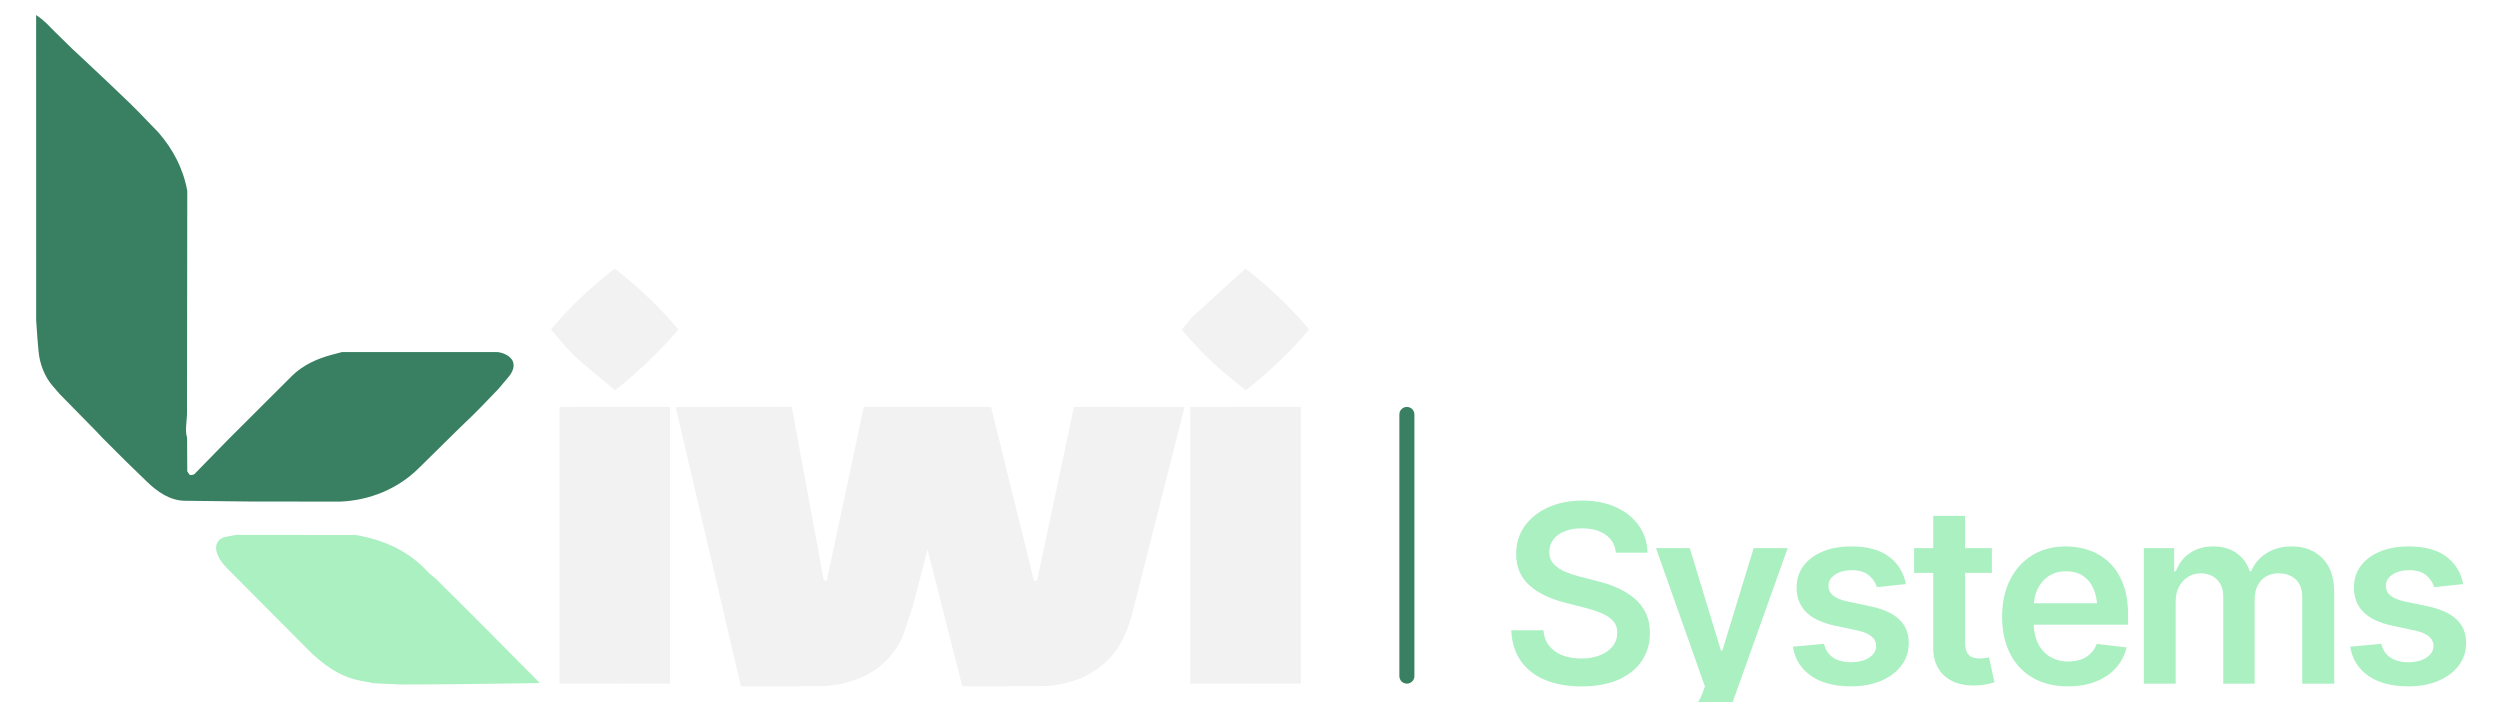
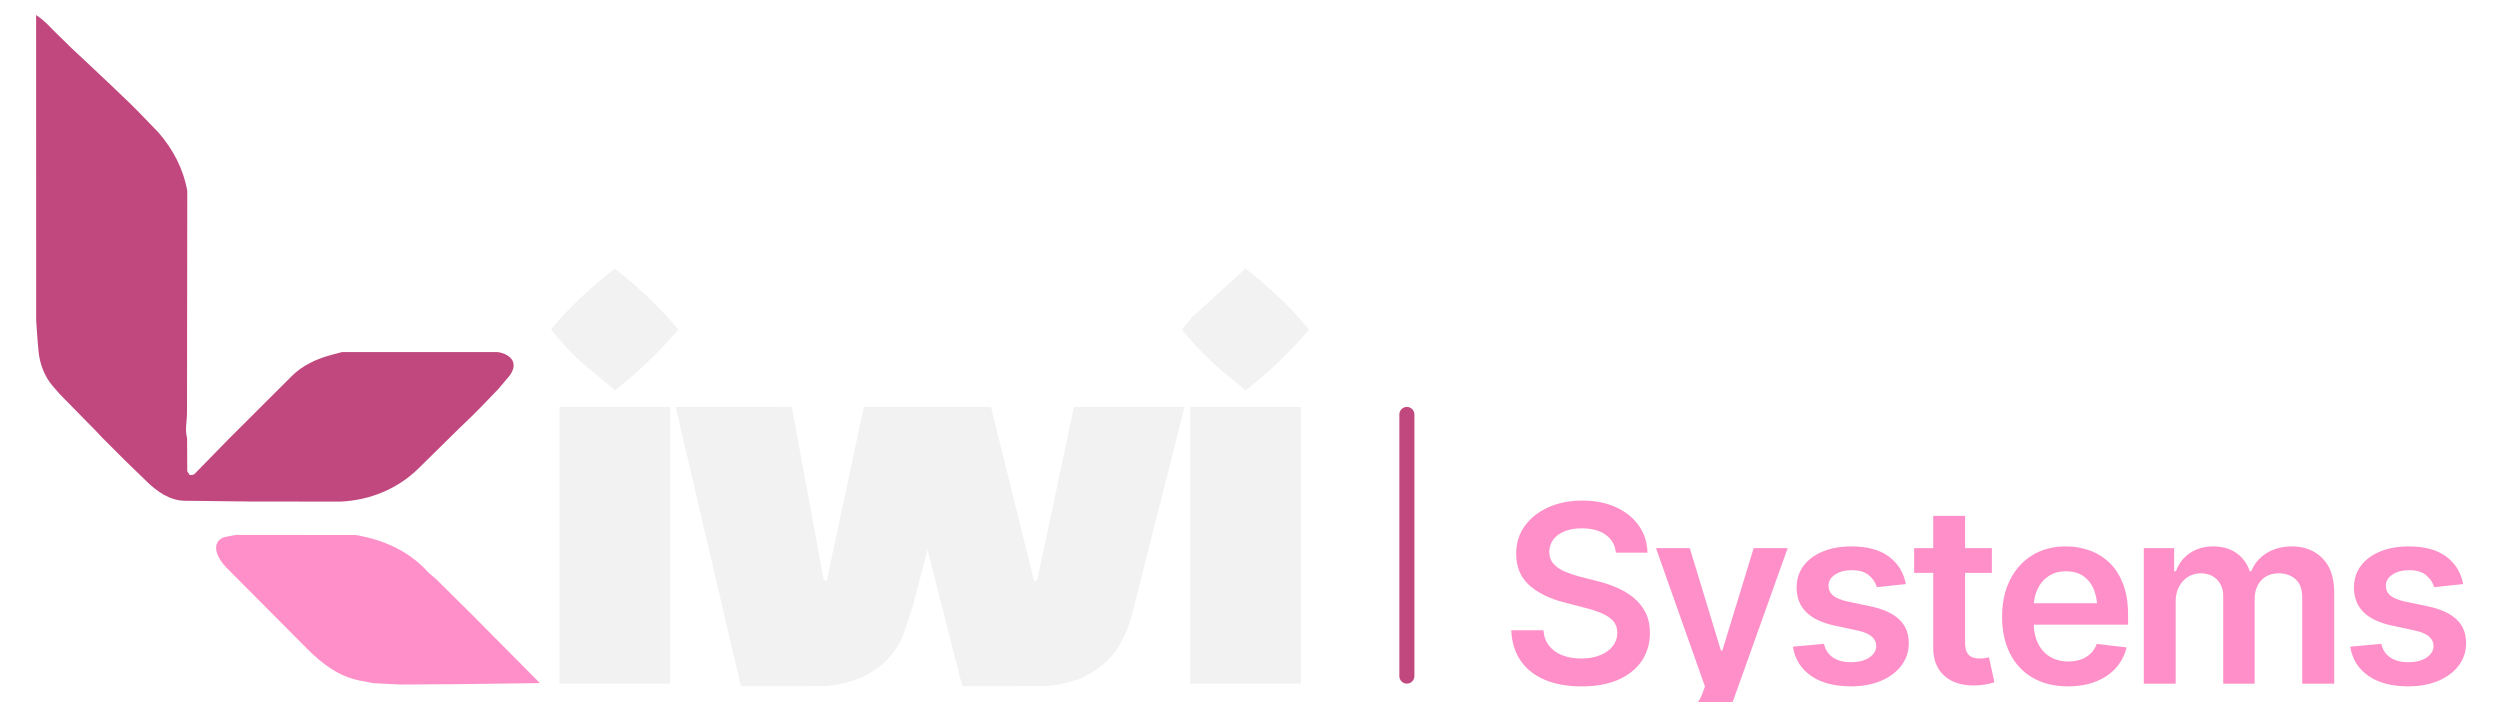
<svg xmlns="http://www.w3.org/2000/svg" viewBox="183.73 209.36 1661.48 466.1" width="1200" role="img" aria-label="Kiwi Systems">
  <path d="M936.22,617.13c-5.65,21.38-15.28,34.72-35.18,43.42-7.85,2.76-15.9,4.78-24.52,4.79l-53.27.1-23.09-90.89-9.72,37.55-6.73,20.19c-5.76,12.8-15.58,22.35-28.6,27.76-8.32,3.28-17.02,5.29-26.27,5.31l-52.72.1-43.35-185.6,77.18-.09,21.19,114.91,1.97.94,24.69-115.81h84.57s28.37,114.77,28.37,114.77c.3.62.68,1.27.93,1.11l1.39-.89,24.41-114.99,73.52.04-34.79,137.29Z" fill="#f2f2f2" />
-   <path d="M523.83,448.17c2.8,4.07.39,8.72-2.04,11.59l-6.92,8.2-12.15,12.58-4.48,4.5-9.54,9.21-26.91,26.49c-13.72,13.51-32.33,21.18-51.96,21.98l-59.4-.05-43.82-.5c-10.07-.12-18.42-6.09-25.28-12.73l-14.14-13.71-15.35-15.34-4.41-4.66-24.1-24.55-4.53-5.24c-5.53-6.38-8.72-14.82-9.47-23.32l-.73-8.26-.83-12.12-.04-202.88c5.61,3.63,8.91,7.64,12.95,11.6l10.95,10.73,11.27,10.52,14.27,13.44,13.39,12.83,5.27,5.26,13.25,13.72c9.68,11.18,16.43,23.94,19.11,38.76l-.18,147.5c0,5.83-1.53,11.08.06,16.7l.11,22.14,1.47,2.24c.41.62,2.49.11,3.15-.23l23.04-23.57,41.91-41.81c7.24-7.22,16.82-11.47,26.42-14.03l6.82-1.81,102.47-.03c3.61,0,8.39,2.02,10.33,4.85Z" fill="#398063" />
+   <path d="M523.83,448.17c2.8,4.07.39,8.72-2.04,11.59l-6.92,8.2-12.15,12.58-4.48,4.5-9.54,9.21-26.91,26.49c-13.72,13.51-32.33,21.18-51.96,21.98l-59.4-.05-43.82-.5c-10.07-.12-18.42-6.09-25.28-12.73l-14.14-13.71-15.35-15.34-4.41-4.66-24.1-24.55-4.53-5.24c-5.53-6.38-8.72-14.82-9.47-23.32l-.73-8.26-.83-12.12-.04-202.88c5.61,3.63,8.91,7.64,12.95,11.6l10.95,10.73,11.27,10.52,14.27,13.44,13.39,12.83,5.27,5.26,13.25,13.72c9.68,11.18,16.43,23.94,19.11,38.76l-.18,147.5c0,5.83-1.53,11.08.06,16.7l.11,22.14,1.47,2.24c.41.62,2.49.11,3.15-.23l23.04-23.57,41.91-41.81c7.24-7.22,16.82-11.47,26.42-14.03l6.82-1.81,102.47-.03c3.61,0,8.39,2.02,10.33,4.85Z" fill="#c1487e" />
  <polygon points="629.06 663.67 555.56 663.73 555.55 479.83 629.05 479.8" fill="#f2f2f2" />
  <polygon points="1048.27 663.68 974.76 663.72 974.76 479.84 1048.25 479.8" fill="#f2f2f2" />
-   <path d="M449.72,664.29l-17.77-.88-8.67-1.66c-14.17-2.71-25.24-10.98-35.23-21.02l-54.1-54.41c-2.83-2.85-5.31-6.75-6.24-10.09-1.39-5.03,1.14-9.15,5.86-10.05l6.91-1.32,79.55.06c19.26,3.24,35.9,10.9,48.68,25.21l4.86,4.11,24.51,24.32,44.45,44.77-57.17.76-35.63.19Z" fill="#aaf0c1" />
+   <path d="M449.72,664.29l-17.77-.88-8.67-1.66c-14.17-2.71-25.24-10.98-35.23-21.02l-54.1-54.41c-2.83-2.85-5.31-6.75-6.24-10.09-1.39-5.03,1.14-9.15,5.86-10.05l6.91-1.32,79.55.06c19.26,3.24,35.9,10.9,48.68,25.21l4.86,4.11,24.51,24.32,44.45,44.77-57.17.76-35.63.19Z" fill="#ff8fc8" />
  <path d="M996.52,456.43c-10.13-8.77-18.93-17.71-27.32-27.98l6.61-8.13,35.67-32.51c15.51,12.27,29.72,25.22,42.25,40.56-12.61,15.1-26.62,28.17-42.14,40.4l-15.07-12.35Z" fill="#f2f2f2" />
  <path d="M592.5,468.72l-20.4-16.97c-8.29-6.9-15.15-14.78-22.14-23.43,12.51-15.41,26.61-28,42.28-40.45,15.38,11.81,29.47,25.26,42.4,40.49-12.77,14.72-26.08,27.68-42.15,40.36Z" fill="#f2f2f2" />
-   <rect x="1113.73" y="479.8" width="10" height="183.9" rx="5" fill="#398063" />
-   <path d="M1234.777 665.537Q1220.791 665.537 1210.478 661.194Q1200.166 656.852 1194.373 648.513Q1188.58 640.174 1188.113 628.251H1209.479Q1209.995 634.502 1213.371 638.676Q1216.746 642.849 1222.257 644.928Q1227.768 647.006 1234.584 647.006Q1241.657 647.006 1247.063 644.847Q1252.469 642.688 1255.515 638.821Q1258.56 634.954 1258.56 629.798Q1258.56 625.125 1255.837 622.079Q1253.114 619.034 1248.272 616.955Q1243.43 614.877 1236.936 613.266L1223.304 609.721Q1208.496 605.95 1199.932 598.159Q1191.368 590.369 1191.368 577.43Q1191.368 566.811 1197.112 558.859Q1202.856 550.907 1212.806 546.476Q1222.756 542.045 1235.325 542.045Q1248.119 542.045 1257.771 546.484Q1267.423 550.923 1272.917 558.73Q1278.412 566.537 1278.638 576.656H1257.625Q1256.836 568.986 1250.801 564.733Q1244.767 560.479 1235.035 560.479Q1228.3 560.479 1223.433 562.493Q1218.567 564.507 1215.973 568.052Q1213.379 571.597 1213.379 576.141Q1213.379 581.087 1216.408 584.286Q1219.437 587.484 1224.134 589.418Q1228.831 591.351 1233.746 592.608L1244.928 595.476Q1251.696 597.088 1258.005 599.779Q1264.313 602.469 1269.348 606.546Q1274.384 610.623 1277.316 616.399Q1280.249 622.176 1280.249 629.991Q1280.249 640.529 1274.867 648.545Q1269.485 656.562 1259.334 661.049Q1249.182 665.537 1234.777 665.537Z" fill="#aaf0c1" />
-   <path d="M1304.611 697.377Q1300.26 697.457 1296.587 696.781Q1292.913 696.104 1290.721 695.185L1295.684 678.717L1296.699 678.975Q1303.177 680.715 1307.729 679.273Q1312.281 677.831 1315.02 670.5L1316.825 665.601L1284.276 573.627H1306.738L1327.427 641.689H1328.394L1349.212 573.627H1371.804L1335.742 674.56Q1333.229 681.731 1329.104 686.855Q1324.978 691.979 1318.952 694.678Q1312.926 697.377 1304.611 697.377Z" fill="#aaf0c1" />
-   <path d="M1450.355 597.539 1431.051 599.569Q1429.858 595.17 1425.838 591.73Q1421.818 588.29 1414.454 588.29Q1407.848 588.29 1403.401 591.182Q1398.954 594.075 1398.954 598.635Q1398.954 602.534 1401.894 605.08Q1404.835 607.626 1411.651 609.14L1427.023 612.363Q1439.736 615.07 1446.012 621.08Q1452.289 627.09 1452.289 636.694Q1452.289 645.202 1447.374 651.696Q1442.459 658.189 1433.806 661.847Q1425.154 665.505 1413.874 665.505Q1397.358 665.505 1387.311 658.511Q1377.265 651.518 1375.267 639.143L1395.924 637.21Q1397.326 643.268 1401.942 646.362Q1406.559 649.456 1413.842 649.456Q1421.399 649.456 1426.015 646.354Q1430.632 643.252 1430.632 638.724Q1430.632 631.119 1418.482 628.444L1403.11 625.157Q1390.187 622.37 1383.968 616.037Q1377.748 609.705 1377.748 599.891Q1377.748 591.529 1382.348 585.389Q1386.949 579.25 1395.167 575.875Q1403.384 572.499 1414.196 572.499Q1430.068 572.499 1439.132 579.291Q1448.196 586.082 1450.355 597.539Z" fill="#aaf0c1" />
-   <path d="M1507.508 573.627V590.095H1455.848V573.627ZM1468.545 552.196H1489.719V636.63Q1489.719 641.963 1492.039 644.485Q1494.359 647.006 1499.419 647.006Q1500.821 647.006 1502.504 646.781Q1504.188 646.555 1505.606 646.233L1509.216 662.83Q1505.832 663.877 1502.359 664.401Q1498.887 664.925 1495.455 664.925Q1482.87 664.925 1475.708 658.286Q1468.545 651.647 1468.545 640.078Z" fill="#aaf0c1" />
-   <path d="M1558.102 665.505Q1544.551 665.505 1534.698 659.817Q1524.844 654.129 1519.575 643.711Q1514.306 633.294 1514.306 619.195Q1514.306 605.305 1519.543 594.8Q1524.78 584.294 1534.311 578.396Q1543.842 572.499 1556.716 572.499Q1565.015 572.499 1572.475 575.174Q1579.936 577.848 1585.696 583.391Q1591.457 588.934 1594.744 597.523Q1598.031 606.111 1598.031 617.971V624.513H1524.2V610.268H1587.477L1577.599 614.458Q1577.599 606.852 1575.263 601.148Q1572.926 595.444 1568.31 592.238Q1563.693 589.031 1556.845 589.031Q1549.997 589.031 1545.188 592.262Q1540.378 595.493 1537.848 600.907Q1535.318 606.321 1535.318 613.008V622.901Q1535.318 631.167 1538.203 637Q1541.087 642.833 1546.291 645.903Q1551.496 648.972 1558.36 648.972Q1562.92 648.972 1566.658 647.659Q1570.396 646.346 1573.103 643.727Q1575.81 641.109 1577.212 637.306L1597.032 639.627Q1595.163 647.425 1589.95 653.25Q1584.738 659.075 1576.649 662.29Q1568.56 665.505 1558.102 665.505Z" fill="#aaf0c1" />
-   <path d="M1608.487 663.7V573.627H1628.662V589.031H1629.822Q1632.641 581.297 1639.151 576.898Q1645.661 572.499 1654.636 572.499Q1663.789 572.499 1670.081 576.93Q1676.373 581.361 1678.903 589.031H1679.87Q1682.899 581.506 1690.013 577.003Q1697.127 572.499 1706.908 572.499Q1719.315 572.499 1727.178 580.338Q1735.041 588.177 1735.041 603.243V663.7H1713.772V606.53Q1713.772 598.184 1709.292 594.284Q1704.813 590.385 1698.367 590.385Q1690.714 590.385 1686.436 595.179Q1682.158 599.972 1682.158 607.497V663.7H1661.274V605.66Q1661.274 598.715 1657.133 594.55Q1652.992 590.385 1646.257 590.385Q1641.665 590.385 1637.894 592.737Q1634.124 595.09 1631.892 599.247Q1629.661 603.404 1629.661 608.947V663.7Z" fill="#aaf0c1" />
-   <path d="M1820.747 597.539 1801.443 599.569Q1800.251 595.17 1796.23 591.73Q1792.21 588.29 1784.846 588.29Q1778.24 588.29 1773.793 591.182Q1769.346 594.075 1769.346 598.635Q1769.346 602.534 1772.286 605.08Q1775.227 607.626 1782.043 609.14L1797.415 612.363Q1810.128 615.07 1816.404 621.08Q1822.681 627.09 1822.681 636.694Q1822.681 645.202 1817.766 651.696Q1812.851 658.189 1804.199 661.847Q1795.546 665.505 1784.266 665.505Q1767.75 665.505 1757.703 658.511Q1747.657 651.518 1745.659 639.143L1766.316 637.21Q1767.718 643.268 1772.335 646.362Q1776.951 649.456 1784.234 649.456Q1791.791 649.456 1796.408 646.354Q1801.024 643.252 1801.024 638.724Q1801.024 631.119 1788.875 628.444L1773.502 625.157Q1760.58 622.37 1754.36 616.037Q1748.14 609.705 1748.14 599.891Q1748.14 591.529 1752.74 585.389Q1757.341 579.25 1765.559 575.875Q1773.776 572.499 1784.589 572.499Q1800.46 572.499 1809.524 579.291Q1818.588 586.082 1820.747 597.539Z" fill="#aaf0c1" />
+   <rect x="1113.73" y="479.8" width="10" height="183.9" rx="5" fill="#c1487e" />
+   <path d="M1234.777 665.537Q1220.791 665.537 1210.478 661.194Q1200.166 656.852 1194.373 648.513Q1188.58 640.174 1188.113 628.251H1209.479Q1209.995 634.502 1213.371 638.676Q1216.746 642.849 1222.257 644.928Q1227.768 647.006 1234.584 647.006Q1241.657 647.006 1247.063 644.847Q1252.469 642.688 1255.515 638.821Q1258.56 634.954 1258.56 629.798Q1258.56 625.125 1255.837 622.079Q1253.114 619.034 1248.272 616.955Q1243.43 614.877 1236.936 613.266L1223.304 609.721Q1208.496 605.95 1199.932 598.159Q1191.368 590.369 1191.368 577.43Q1191.368 566.811 1197.112 558.859Q1202.856 550.907 1212.806 546.476Q1222.756 542.045 1235.325 542.045Q1248.119 542.045 1257.771 546.484Q1267.423 550.923 1272.917 558.73Q1278.412 566.537 1278.638 576.656H1257.625Q1256.836 568.986 1250.801 564.733Q1244.767 560.479 1235.035 560.479Q1228.3 560.479 1223.433 562.493Q1218.567 564.507 1215.973 568.052Q1213.379 571.597 1213.379 576.141Q1213.379 581.087 1216.408 584.286Q1219.437 587.484 1224.134 589.418Q1228.831 591.351 1233.746 592.608L1244.928 595.476Q1251.696 597.088 1258.005 599.779Q1264.313 602.469 1269.348 606.546Q1274.384 610.623 1277.316 616.399Q1280.249 622.176 1280.249 629.991Q1280.249 640.529 1274.867 648.545Q1269.485 656.562 1259.334 661.049Q1249.182 665.537 1234.777 665.537Z" fill="#ff8fc8" />
+   <path d="M1304.611 697.377Q1300.26 697.457 1296.587 696.781Q1292.913 696.104 1290.721 695.185L1295.684 678.717L1296.699 678.975Q1303.177 680.715 1307.729 679.273Q1312.281 677.831 1315.02 670.5L1316.825 665.601L1284.276 573.627H1306.738L1327.427 641.689H1328.394L1349.212 573.627H1371.804L1335.742 674.56Q1333.229 681.731 1329.104 686.855Q1324.978 691.979 1318.952 694.678Q1312.926 697.377 1304.611 697.377Z" fill="#ff8fc8" />
+   <path d="M1450.355 597.539 1431.051 599.569Q1429.858 595.17 1425.838 591.73Q1421.818 588.29 1414.454 588.29Q1407.848 588.29 1403.401 591.182Q1398.954 594.075 1398.954 598.635Q1398.954 602.534 1401.894 605.08Q1404.835 607.626 1411.651 609.14L1427.023 612.363Q1439.736 615.07 1446.012 621.08Q1452.289 627.09 1452.289 636.694Q1452.289 645.202 1447.374 651.696Q1442.459 658.189 1433.806 661.847Q1425.154 665.505 1413.874 665.505Q1397.358 665.505 1387.311 658.511Q1377.265 651.518 1375.267 639.143L1395.924 637.21Q1397.326 643.268 1401.942 646.362Q1406.559 649.456 1413.842 649.456Q1421.399 649.456 1426.015 646.354Q1430.632 643.252 1430.632 638.724Q1430.632 631.119 1418.482 628.444L1403.11 625.157Q1390.187 622.37 1383.968 616.037Q1377.748 609.705 1377.748 599.891Q1377.748 591.529 1382.348 585.389Q1386.949 579.25 1395.167 575.875Q1403.384 572.499 1414.196 572.499Q1430.068 572.499 1439.132 579.291Q1448.196 586.082 1450.355 597.539Z" fill="#ff8fc8" />
+   <path d="M1507.508 573.627V590.095H1455.848V573.627ZM1468.545 552.196H1489.719V636.63Q1489.719 641.963 1492.039 644.485Q1494.359 647.006 1499.419 647.006Q1500.821 647.006 1502.504 646.781Q1504.188 646.555 1505.606 646.233L1509.216 662.83Q1505.832 663.877 1502.359 664.401Q1498.887 664.925 1495.455 664.925Q1482.87 664.925 1475.708 658.286Q1468.545 651.647 1468.545 640.078Z" fill="#ff8fc8" />
+   <path d="M1558.102 665.505Q1544.551 665.505 1534.698 659.817Q1524.844 654.129 1519.575 643.711Q1514.306 633.294 1514.306 619.195Q1514.306 605.305 1519.543 594.8Q1524.78 584.294 1534.311 578.396Q1543.842 572.499 1556.716 572.499Q1565.015 572.499 1572.475 575.174Q1579.936 577.848 1585.696 583.391Q1591.457 588.934 1594.744 597.523Q1598.031 606.111 1598.031 617.971V624.513H1524.2V610.268H1587.477L1577.599 614.458Q1577.599 606.852 1575.263 601.148Q1572.926 595.444 1568.31 592.238Q1563.693 589.031 1556.845 589.031Q1549.997 589.031 1545.188 592.262Q1540.378 595.493 1537.848 600.907Q1535.318 606.321 1535.318 613.008V622.901Q1535.318 631.167 1538.203 637Q1541.087 642.833 1546.291 645.903Q1551.496 648.972 1558.36 648.972Q1562.92 648.972 1566.658 647.659Q1570.396 646.346 1573.103 643.727Q1575.81 641.109 1577.212 637.306L1597.032 639.627Q1595.163 647.425 1589.95 653.25Q1584.738 659.075 1576.649 662.29Q1568.56 665.505 1558.102 665.505Z" fill="#ff8fc8" />
+   <path d="M1608.487 663.7V573.627H1628.662V589.031H1629.822Q1632.641 581.297 1639.151 576.898Q1645.661 572.499 1654.636 572.499Q1663.789 572.499 1670.081 576.93Q1676.373 581.361 1678.903 589.031H1679.87Q1682.899 581.506 1690.013 577.003Q1697.127 572.499 1706.908 572.499Q1719.315 572.499 1727.178 580.338Q1735.041 588.177 1735.041 603.243V663.7H1713.772V606.53Q1713.772 598.184 1709.292 594.284Q1704.813 590.385 1698.367 590.385Q1690.714 590.385 1686.436 595.179Q1682.158 599.972 1682.158 607.497V663.7H1661.274V605.66Q1661.274 598.715 1657.133 594.55Q1652.992 590.385 1646.257 590.385Q1641.665 590.385 1637.894 592.737Q1634.124 595.09 1631.892 599.247Q1629.661 603.404 1629.661 608.947V663.7Z" fill="#ff8fc8" />
+   <path d="M1820.747 597.539 1801.443 599.569Q1800.251 595.17 1796.23 591.73Q1792.21 588.29 1784.846 588.29Q1778.24 588.29 1773.793 591.182Q1769.346 594.075 1769.346 598.635Q1769.346 602.534 1772.286 605.08Q1775.227 607.626 1782.043 609.14L1797.415 612.363Q1810.128 615.07 1816.404 621.08Q1822.681 627.09 1822.681 636.694Q1822.681 645.202 1817.766 651.696Q1812.851 658.189 1804.199 661.847Q1795.546 665.505 1784.266 665.505Q1767.75 665.505 1757.703 658.511Q1747.657 651.518 1745.659 639.143L1766.316 637.21Q1767.718 643.268 1772.335 646.362Q1776.951 649.456 1784.234 649.456Q1791.791 649.456 1796.408 646.354Q1801.024 643.252 1801.024 638.724Q1801.024 631.119 1788.875 628.444L1773.502 625.157Q1760.58 622.37 1754.36 616.037Q1748.14 609.705 1748.14 599.891Q1748.14 591.529 1752.74 585.389Q1757.341 579.25 1765.559 575.875Q1773.776 572.499 1784.589 572.499Q1800.46 572.499 1809.524 579.291Q1818.588 586.082 1820.747 597.539Z" fill="#ff8fc8" />
</svg>
